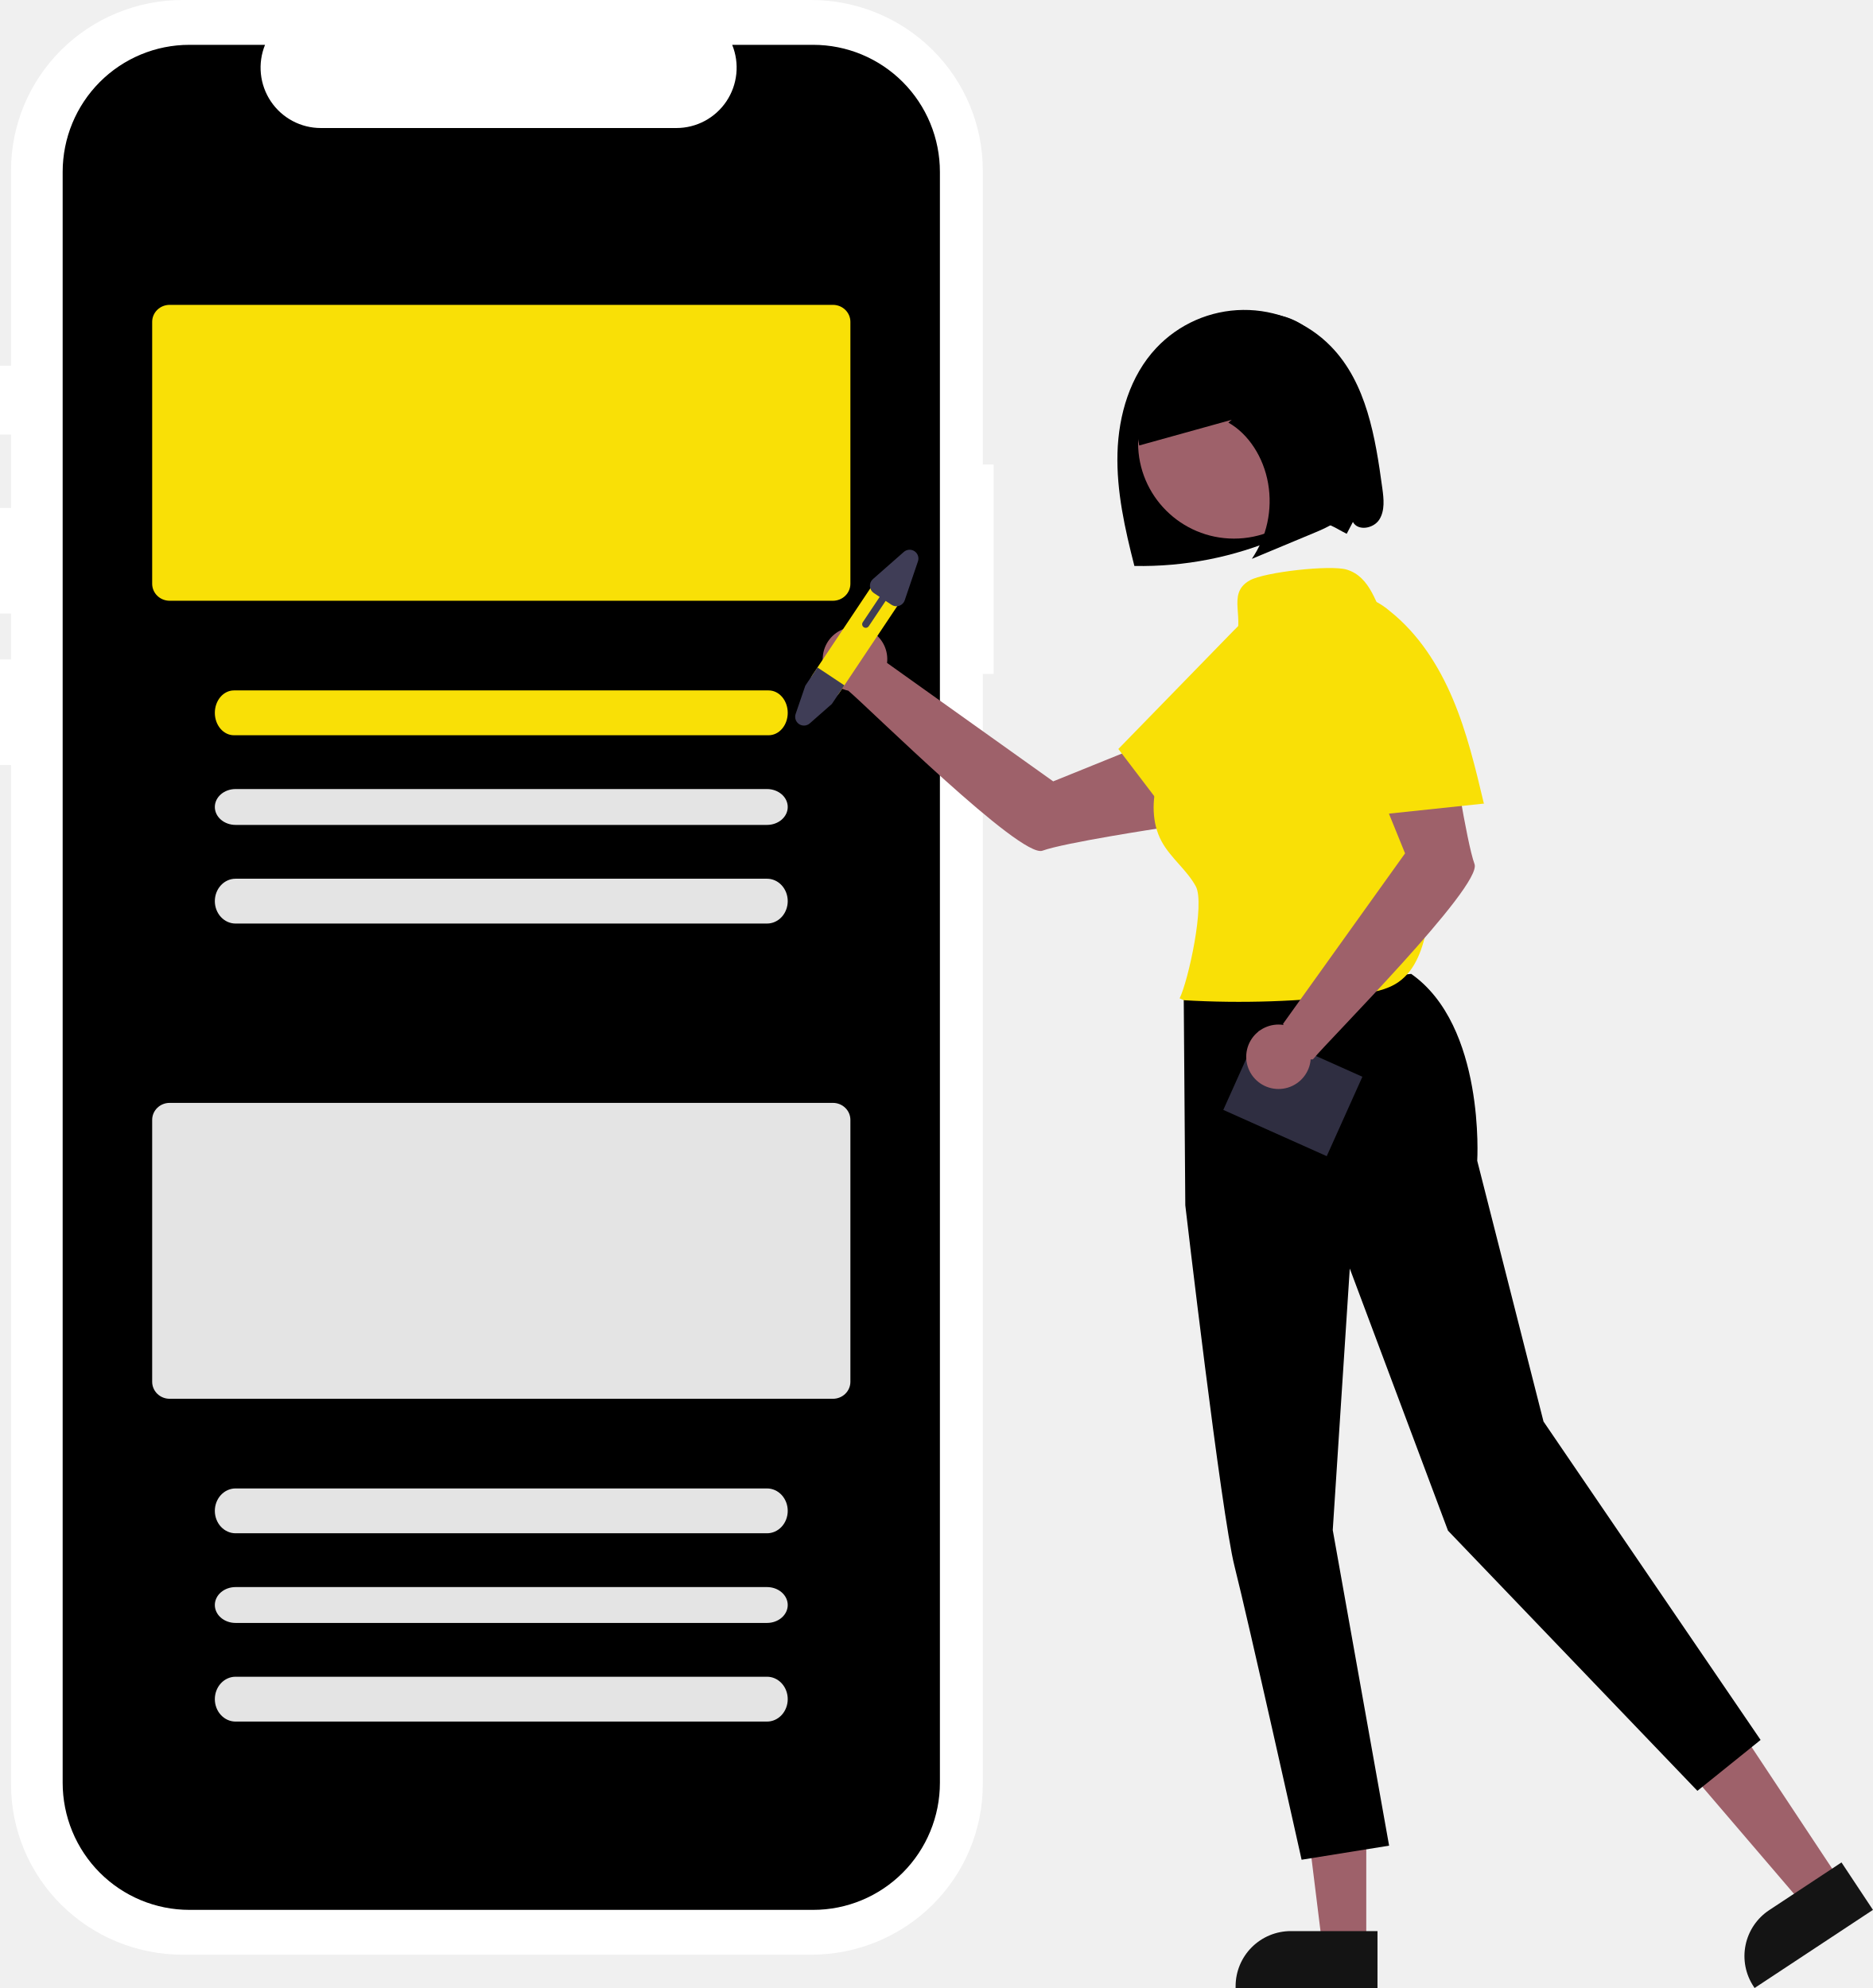
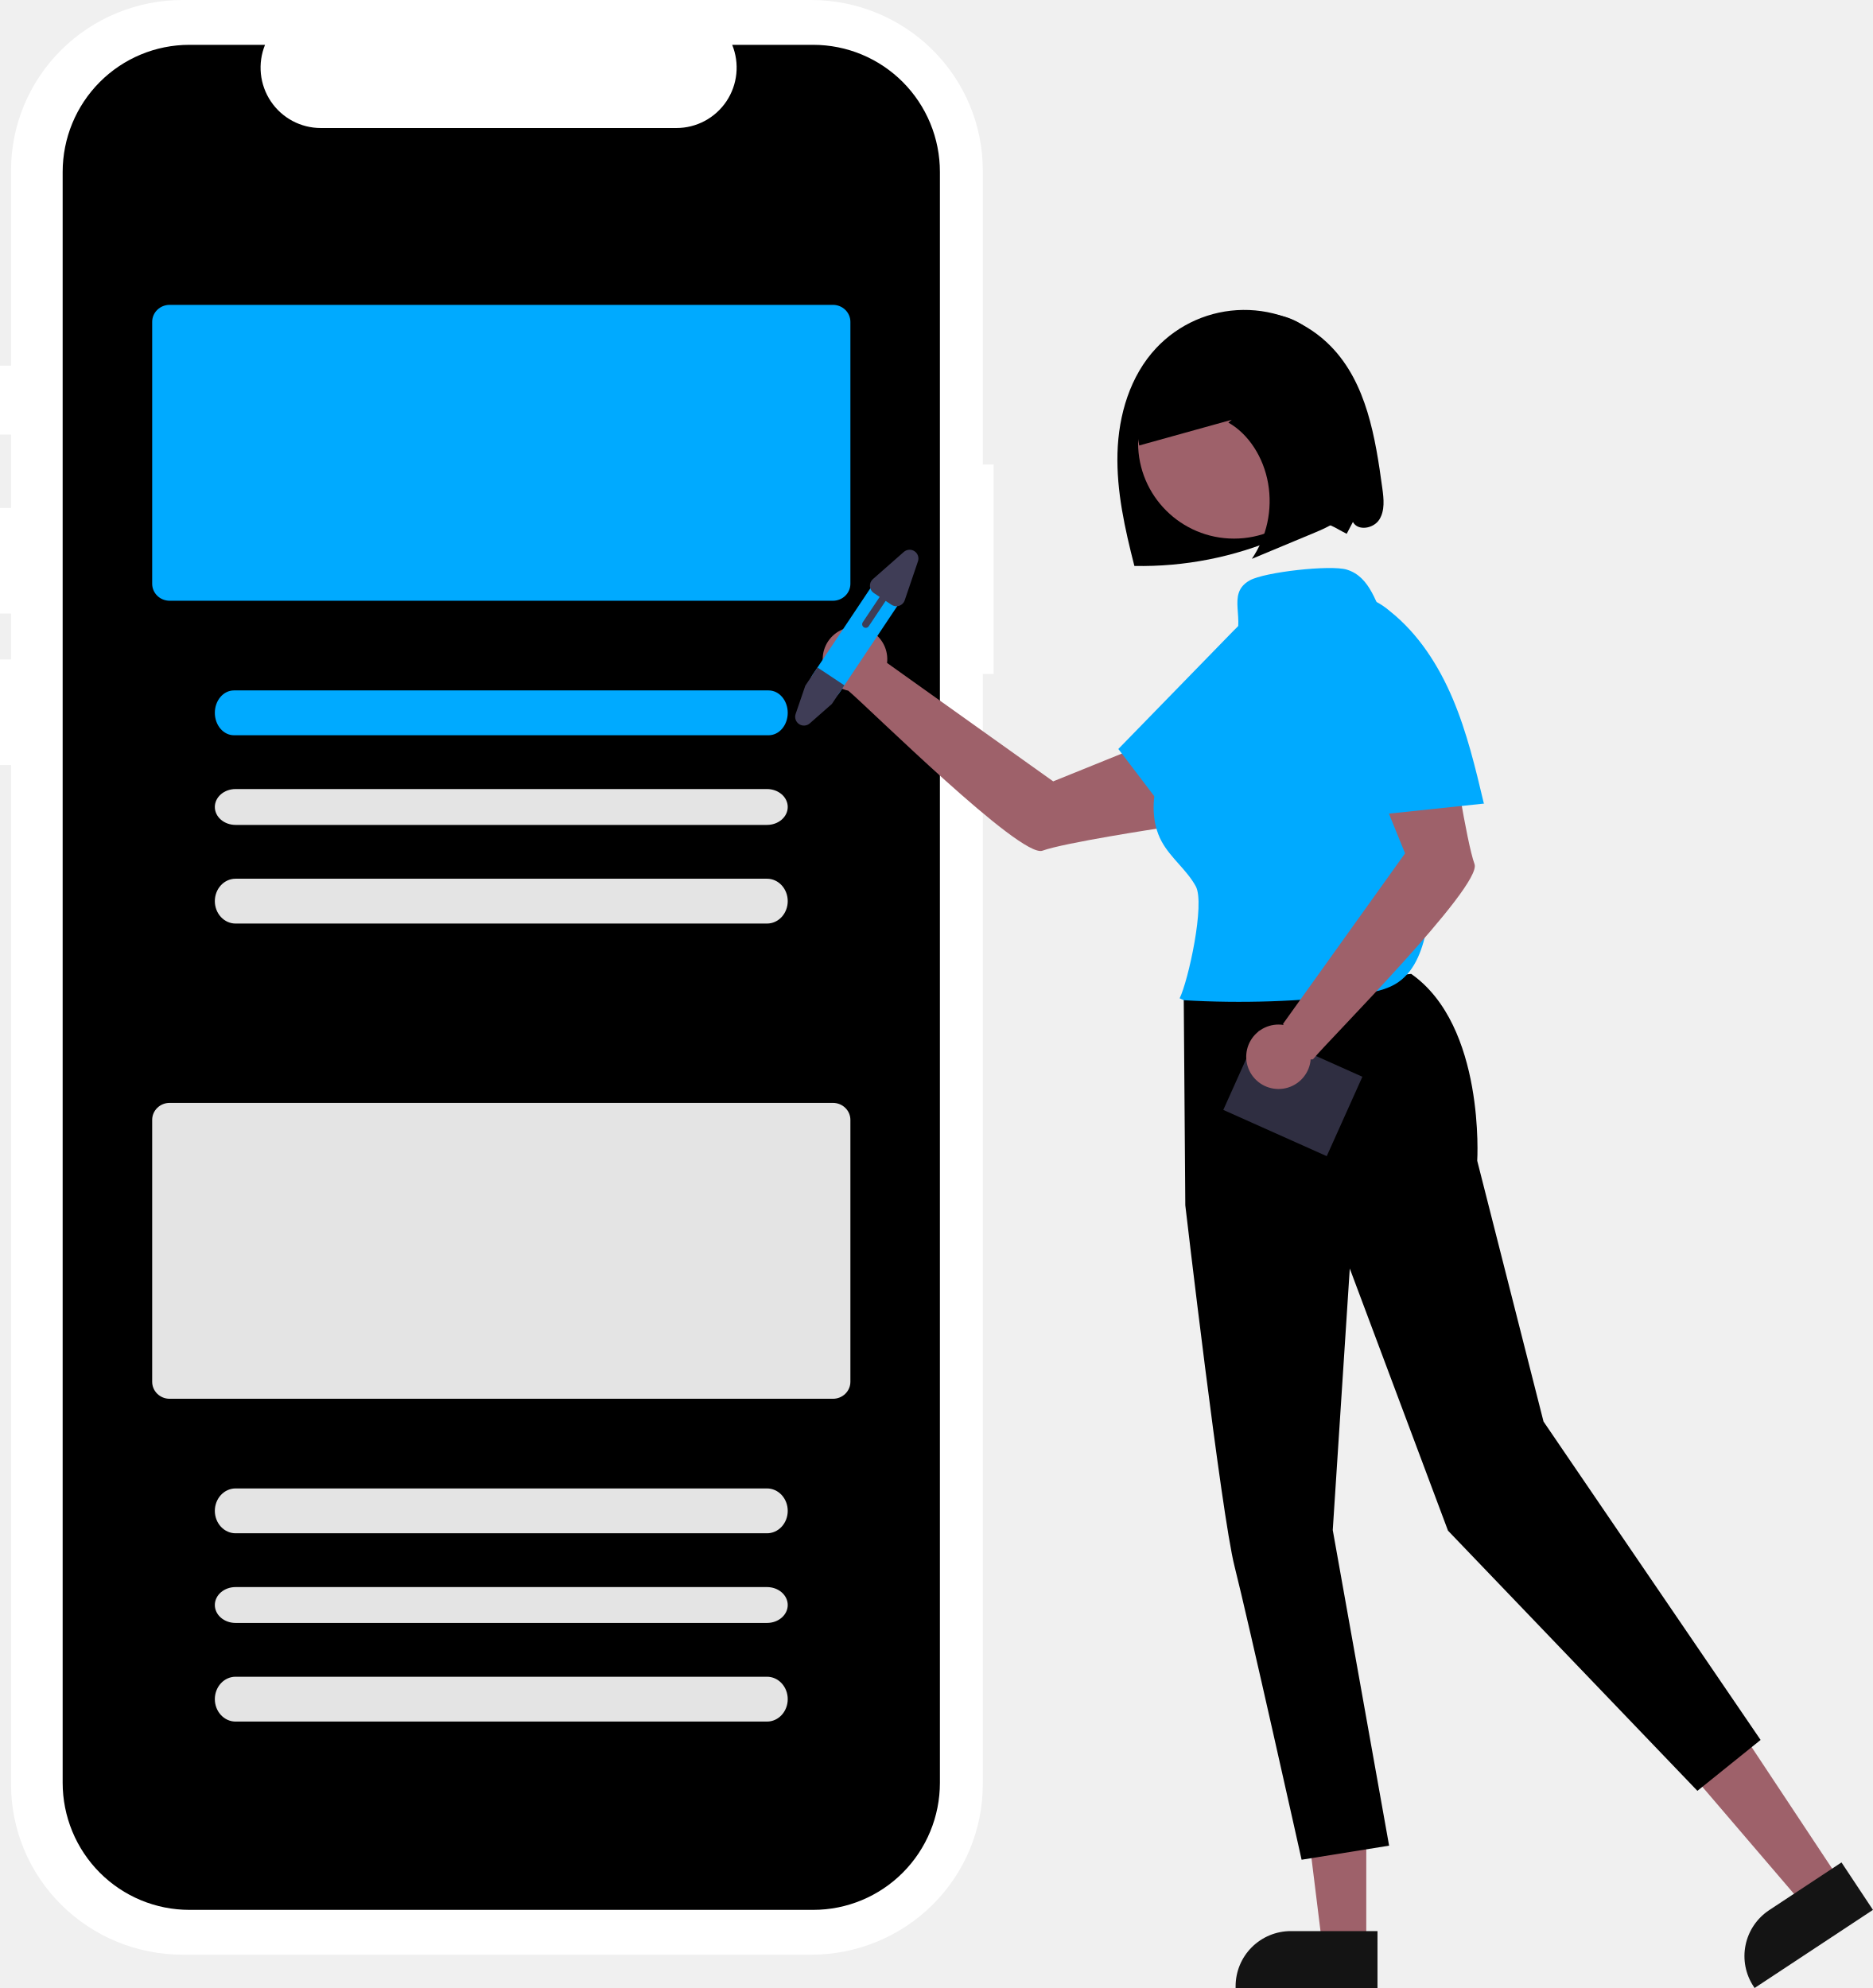
<svg xmlns="http://www.w3.org/2000/svg" width="487" height="517" viewBox="0 0 487 517" fill="none">
  <path d="M255.544 120.801V44.285C255.544 32.54 250.841 21.276 242.47 12.971C234.099 4.666 222.745 8.10997e-05 210.907 8.77735e-10H47.509C41.647 -3.66124e-05 35.842 1.145 30.427 3.371C25.011 5.596 20.09 8.858 15.945 12.971C11.8 17.083 8.512 21.965 6.269 27.338C4.026 32.711 2.871 38.469 2.871 44.285V95.101H0V113.006H2.871V132.105H0V159.56H2.871V171.497H0V198.951H2.871V464.055C2.871 469.871 4.026 475.63 6.269 481.003C8.512 486.376 11.8 491.258 15.945 495.37C20.09 499.482 25.011 502.744 30.426 504.97C35.842 507.195 41.646 508.341 47.508 508.341H210.906C216.768 508.341 222.573 507.195 227.988 504.97C233.404 502.744 238.325 499.482 242.47 495.37C246.615 491.258 249.903 486.376 252.146 481.003C254.389 475.63 255.544 469.871 255.544 464.056V175.266H258.359V120.801H255.544Z" fill="white" />
  <path d="M211.457 11.659H190.382C191.351 14.043 191.721 16.63 191.459 19.192C191.198 21.754 190.312 24.212 188.881 26.349C187.449 28.486 185.516 30.237 183.251 31.448C180.987 32.659 178.46 33.293 175.894 33.293H83.402C80.836 33.293 78.309 32.659 76.044 31.448C73.78 30.237 71.847 28.486 70.415 26.349C68.984 24.212 68.098 21.754 67.836 19.192C67.575 16.63 67.945 14.043 68.914 11.659H49.23C40.495 11.659 32.117 15.141 25.94 21.34C19.763 27.538 16.293 35.946 16.293 44.712V463.628C16.293 467.969 17.145 472.267 18.8 476.277C20.455 480.287 22.881 483.931 25.94 487C28.998 490.07 32.63 492.504 36.626 494.165C40.622 495.826 44.905 496.681 49.23 496.681H211.457C220.192 496.681 228.57 493.199 234.747 487C240.924 480.802 244.394 472.395 244.394 463.628V44.712C244.394 40.371 243.542 36.073 241.887 32.063C240.231 28.053 237.805 24.409 234.747 21.34C231.688 18.271 228.057 15.836 224.061 14.175C220.065 12.514 215.782 11.659 211.457 11.659Z" fill="black" />
-   <path d="M216.584 156.232H44.102C42.9 156.231 41.748 155.766 40.898 154.938C40.048 154.111 39.57 152.989 39.568 151.819V83.695C39.57 82.525 40.048 81.403 40.898 80.576C41.748 79.748 42.9 79.283 44.102 79.282H216.584C217.786 79.283 218.939 79.748 219.789 80.576C220.639 81.403 221.117 82.525 221.118 83.695V151.819C221.117 152.989 220.639 154.111 219.789 154.938C218.939 155.766 217.786 156.231 216.584 156.232Z" fill="#F9E006" />
-   <path d="M199.86 191.209H60.827C59.51 191.209 58.247 190.595 57.316 189.502C56.385 188.409 55.861 186.926 55.861 185.38C55.861 183.834 56.385 182.351 57.316 181.258C58.247 180.164 59.51 179.55 60.827 179.55H199.86C201.177 179.55 202.44 180.164 203.371 181.258C204.302 182.351 204.825 183.834 204.825 185.38C204.825 186.926 204.302 188.409 203.371 189.502C202.44 190.595 201.177 191.209 199.86 191.209Z" fill="#F9E006" />
+   <path d="M216.584 156.232H44.102C42.9 156.231 41.748 155.766 40.898 154.938C40.048 154.111 39.57 152.989 39.568 151.819V83.695C39.57 82.525 40.048 81.403 40.898 80.576C41.748 79.748 42.9 79.283 44.102 79.282H216.584C217.786 79.283 218.939 79.748 219.789 80.576C220.639 81.403 221.117 82.525 221.118 83.695V151.819C221.117 152.989 220.639 154.111 219.789 154.938C218.939 155.766 217.786 156.231 216.584 156.232Z" fill="#00aaff" />
+   <path d="M199.86 191.209H60.827C59.51 191.209 58.247 190.595 57.316 189.502C56.385 188.409 55.861 186.926 55.861 185.38C55.861 183.834 56.385 182.351 57.316 181.258C58.247 180.164 59.51 179.55 60.827 179.55H199.86C201.177 179.55 202.44 180.164 203.371 181.258C204.302 182.351 204.825 183.834 204.825 185.38C204.825 186.926 204.302 188.409 203.371 189.502C202.44 190.595 201.177 191.209 199.86 191.209Z" fill="#00aaff" />
  <path d="M199.441 214.528H61.246C59.818 214.528 58.448 214.036 57.438 213.162C56.429 212.287 55.861 211.101 55.861 209.864C55.861 208.627 56.429 207.441 57.438 206.566C58.448 205.692 59.818 205.2 61.246 205.2H199.441C200.869 205.2 202.238 205.692 203.248 206.566C204.258 207.441 204.825 208.627 204.825 209.864C204.825 211.101 204.258 212.287 203.248 213.162C202.238 214.036 200.869 214.528 199.441 214.528Z" fill="#E4E4E4" />
  <path d="M199.441 240.179H61.246C59.818 240.179 58.448 239.565 57.438 238.472C56.429 237.378 55.861 235.895 55.861 234.349C55.861 232.803 56.429 231.32 57.438 230.227C58.448 229.134 59.818 228.52 61.246 228.52H199.441C200.869 228.52 202.238 229.134 203.248 230.227C204.258 231.32 204.825 232.803 204.825 234.349C204.825 235.895 204.258 237.378 203.248 238.472C202.238 239.565 200.869 240.179 199.441 240.179Z" fill="#E4E4E4" />
  <path d="M216.584 363.767H44.102C42.9 363.765 41.748 363.3 40.898 362.473C40.048 361.645 39.57 360.524 39.568 359.354V291.229C39.57 290.059 40.048 288.937 40.898 288.11C41.748 287.283 42.9 286.817 44.102 286.816H216.584C217.786 286.817 218.939 287.283 219.789 288.11C220.639 288.937 221.117 290.059 221.118 291.229V359.354C221.117 360.524 220.639 361.645 219.789 362.473C218.939 363.3 217.786 363.765 216.584 363.767Z" fill="#E4E4E4" />
  <path d="M199.441 398.744H61.246C59.818 398.744 58.448 398.129 57.438 397.036C56.429 395.943 55.861 394.46 55.861 392.914C55.861 391.368 56.429 389.885 57.438 388.792C58.448 387.699 59.818 387.084 61.246 387.084H199.441C200.869 387.084 202.238 387.699 203.248 388.792C204.258 389.885 204.825 391.368 204.825 392.914C204.825 394.46 204.258 395.943 203.248 397.036C202.238 398.129 200.869 398.744 199.441 398.744Z" fill="#E4E4E4" />
  <path d="M199.441 422.062H61.246C59.818 422.062 58.448 421.571 57.438 420.696C56.429 419.822 55.861 418.635 55.861 417.399C55.861 416.162 56.429 414.975 57.438 414.101C58.448 413.226 59.818 412.735 61.246 412.735H199.441C200.869 412.735 202.238 413.226 203.248 414.101C204.258 414.975 204.825 416.162 204.825 417.399C204.825 418.635 204.258 419.822 203.248 420.696C202.238 421.571 200.869 422.062 199.441 422.062Z" fill="#E4E4E4" />
  <path d="M199.441 447.712H61.246C59.818 447.712 58.448 447.098 57.438 446.004C56.429 444.911 55.861 443.428 55.861 441.882C55.861 440.336 56.429 438.853 57.438 437.76C58.448 436.667 59.818 436.053 61.246 436.053H199.441C200.869 436.053 202.238 436.667 203.248 437.76C204.258 438.853 204.825 440.336 204.825 441.882C204.825 443.428 204.258 444.911 203.248 446.004C202.238 447.098 200.869 447.712 199.441 447.712Z" fill="#E4E4E4" />
  <path d="M359.431 126.993C357.626 113.774 355.361 99.582 346.021 90.04C343.058 87.013 339.511 84.615 335.594 82.993C331.677 81.371 327.471 80.557 323.231 80.601C318.991 80.644 314.803 81.545 310.921 83.248C307.038 84.951 303.541 87.421 300.641 90.509C293.842 97.749 290.84 107.915 290.565 117.835C290.29 127.754 292.504 137.564 294.959 147.18C307.952 147.439 320.849 144.905 332.775 139.75C335.698 138.326 338.73 137.138 341.842 136.197C344.993 135.396 347.239 137.41 350.169 138.815L351.778 135.74C353.095 138.186 357.173 137.461 358.652 135.109C360.131 132.757 359.807 129.744 359.431 126.993Z" fill="black" />
  <path d="M478.448 489.059L468.904 495.359L440.02 461.613L454.104 452.315L478.448 489.059Z" fill="#9E616A" />
  <path d="M487 496.687L456.228 517L455.971 516.611C453.87 513.441 453.118 509.567 453.878 505.842C454.639 502.117 456.85 498.847 460.027 496.75L460.027 496.749L478.822 484.343L487 496.687Z" fill="#141414" />
  <path d="M355.255 505.928H343.814L338.371 461.877L355.257 461.878L355.255 505.928Z" fill="#9E616A" />
  <path d="M358.173 517L321.281 516.999V516.533C321.282 512.731 322.794 509.086 325.487 506.398C328.18 503.71 331.832 502.2 335.641 502.2H335.641L358.174 502.201L358.173 517Z" fill="#141414" />
  <path d="M273.851 203.203L230.652 172.4C230.842 170.787 230.559 169.153 229.836 167.697C229.113 166.241 227.981 165.027 226.58 164.201C225.178 163.376 223.566 162.974 221.939 163.047C220.313 163.119 218.743 163.661 217.42 164.608C216.098 165.555 215.079 166.865 214.488 168.379C213.898 169.893 213.761 171.546 214.094 173.136C214.427 174.726 215.216 176.186 216.365 177.337C217.514 178.488 218.974 179.28 220.566 179.618C225.966 184.144 265.406 223.297 271.053 221.232C276.785 219.136 301.844 215.341 301.844 215.341L302.542 191.591L273.851 203.203Z" fill="#9E616A" />
  <path d="M307.792 259.247L308.2 313.443C308.2 313.443 317.548 393.743 320.996 407.309C324.444 420.874 338.44 483.645 338.44 483.645L361.192 479.982L346.54 397.914L350.968 329.895L376.506 398.064L441.353 465.725L457.787 452.488L401.344 369.691L384.104 301.864C384.104 301.864 386.249 266.781 366.932 253.271L307.792 259.247Z" fill="black" />
  <path d="M320.861 140.071C334.633 140.071 345.798 128.927 345.798 115.179C345.798 101.432 334.633 90.287 320.861 90.287C307.089 90.287 295.924 101.432 295.924 115.179C295.924 128.927 307.089 140.071 320.861 140.071Z" fill="#9E616A" />
  <path d="M327.35 267.991L318.081 288.642L344.976 300.67L354.245 280.019L327.35 267.991Z" fill="#2F2E41" />
-   <path d="M360.801 163.073C357.862 157.235 356.434 150.023 350.169 148.13C345.939 146.852 328.828 148.767 324.972 150.925C318.558 154.513 324.37 161.238 320.586 167.531C316.473 174.372 312.36 181.213 308.247 188.054C305.419 192.757 302.562 197.527 301.033 202.795C299.504 208.064 299.43 213.977 302.035 218.806C304.366 223.129 308.589 226.195 310.933 230.511C313.371 234.999 308.995 255.04 306.726 259.616L307.815 260.118C322.901 261.001 338.036 260.493 353.029 258.599C356.75 258.129 360.614 257.514 363.68 255.358C368.197 252.182 369.982 246.42 371.098 241.018C376.469 214.617 372.844 187.182 360.801 163.073Z" fill="#F9E006" />
-   <path d="M309.766 219.611C316.522 212.984 323.313 206.316 328.874 198.662C334.436 191.008 338.761 182.247 339.968 172.869C340.485 169.877 340.28 166.805 339.37 163.908C338.333 161.067 336.039 158.547 333.081 157.899C328.347 156.861 324.044 160.632 320.667 164.101C310.707 174.328 300.748 184.555 290.789 194.782C297.133 203.118 303.477 211.453 309.821 219.788L309.766 219.611Z" fill="#F9E006" />
+   <path d="M360.801 163.073C357.862 157.235 356.434 150.023 350.169 148.13C345.939 146.852 328.828 148.767 324.972 150.925C318.558 154.513 324.37 161.238 320.586 167.531C316.473 174.372 312.36 181.213 308.247 188.054C305.419 192.757 302.562 197.527 301.033 202.795C299.504 208.064 299.43 213.977 302.035 218.806C304.366 223.129 308.589 226.195 310.933 230.511C313.371 234.999 308.995 255.04 306.726 259.616L307.815 260.118C322.901 261.001 338.036 260.493 353.029 258.599C356.75 258.129 360.614 257.514 363.68 255.358C368.197 252.182 369.982 246.42 371.098 241.018C376.469 214.617 372.844 187.182 360.801 163.073Z" fill="#00aaff" />
+   <path d="M309.766 219.611C316.522 212.984 323.313 206.316 328.874 198.662C334.436 191.008 338.761 182.247 339.968 172.869C340.485 169.877 340.28 166.805 339.37 163.908C338.333 161.067 336.039 158.547 333.081 157.899C328.347 156.861 324.044 160.632 320.667 164.101C310.707 174.328 300.748 184.555 290.789 194.782C297.133 203.118 303.477 211.453 309.821 219.788L309.766 219.611Z" fill="#00aaff" />
  <path d="M383.403 224.716C381.304 218.995 377.502 193.981 377.502 193.981L353.709 193.285L365.341 221.923L333.598 266.28C333.598 266.28 333.657 266.378 333.764 266.552C332.095 266.284 330.384 266.526 328.855 267.245C327.326 267.965 326.05 269.128 325.195 270.583C324.339 272.038 323.943 273.717 324.059 275.4C324.175 277.083 324.797 278.693 325.844 280.017C326.891 281.341 328.315 282.319 329.928 282.823C331.541 283.327 333.269 283.333 334.886 282.84C336.502 282.347 337.932 281.379 338.988 280.061C340.045 278.744 340.678 277.139 340.805 275.457C340.922 275.524 341.059 275.548 341.191 275.525C341.324 275.502 341.445 275.434 341.533 275.332C345.065 270.908 385.503 230.437 383.403 224.716Z" fill="#9E616A" />
-   <path d="M385.822 208.918C383.638 199.718 381.438 190.467 377.756 181.755C374.074 173.044 368.803 164.815 361.39 158.929C359.092 156.939 356.353 155.524 353.398 154.802C350.427 154.217 347.079 154.872 344.992 157.062C341.653 160.568 342.658 166.195 343.882 170.875C347.494 184.675 351.105 198.474 354.716 212.274C365.145 211.17 375.573 210.067 386.002 208.964L385.822 208.918Z" fill="#F9E006" />
+   <path d="M385.822 208.918C383.638 199.718 381.438 190.467 377.756 181.755C374.074 173.044 368.803 164.815 361.39 158.929C359.092 156.939 356.353 155.524 353.398 154.802C350.427 154.217 347.079 154.872 344.992 157.062C341.653 160.568 342.658 166.195 343.882 170.875C347.494 184.675 351.105 198.474 354.716 212.274C365.145 211.17 375.573 210.067 386.002 208.964L385.822 208.918Z" fill="#00aaff" />
  <path d="M352.035 117.116C351.256 111.094 350.441 105.022 348.61 99.352C346.778 93.682 343.826 88.371 339.59 85.159C332.885 80.074 324.203 81.055 316.685 83.98C310.871 86.242 305.195 89.681 301.095 95.209C296.995 100.736 294.692 108.624 296.217 115.852C304.237 113.624 312.257 111.396 320.276 109.168L319.398 109.898C324.602 112.825 328.555 118.881 329.736 125.739C330.923 132.572 329.405 139.599 325.502 145.337C330.971 143.055 336.441 140.774 341.91 138.493C345.286 137.085 348.899 135.462 350.901 131.851C353.222 127.663 352.683 122.113 352.035 117.116Z" fill="black" />
-   <path d="M234.298 156.138L218.256 180.171C217.873 180.748 217.352 181.22 216.74 181.546C216.128 181.871 215.445 182.039 214.751 182.035C213.926 182.035 213.119 181.791 212.433 181.335C211.746 180.878 211.21 180.229 210.892 179.469C210.78 179.212 210.696 178.944 210.641 178.67C210.424 177.579 210.649 176.447 211.266 175.522L227.308 151.49C227.614 151.032 228.007 150.638 228.465 150.332C228.923 150.025 229.437 149.812 229.978 149.704C230.519 149.596 231.076 149.595 231.617 149.702C232.158 149.808 232.673 150.02 233.131 150.326C233.59 150.631 233.985 151.023 234.292 151.481C234.599 151.938 234.812 152.451 234.921 152.991C235.029 153.531 235.03 154.086 234.923 154.627C234.816 155.167 234.604 155.68 234.298 156.138Z" fill="#F9E006" />
+   <path d="M234.298 156.138L218.256 180.171C217.873 180.748 217.352 181.22 216.74 181.546C216.128 181.871 215.445 182.039 214.751 182.035C213.926 182.035 213.119 181.791 212.433 181.335C211.746 180.878 211.21 180.229 210.892 179.469C210.78 179.212 210.696 178.944 210.641 178.67C210.424 177.579 210.649 176.447 211.266 175.522L227.308 151.49C227.614 151.032 228.007 150.638 228.465 150.332C228.923 150.025 229.437 149.812 229.978 149.704C230.519 149.596 231.076 149.595 231.617 149.702C232.158 149.808 232.673 150.02 233.131 150.326C233.59 150.631 233.985 151.023 234.292 151.481C234.599 151.938 234.812 152.451 234.921 152.991C235.029 153.531 235.03 154.086 234.923 154.627C234.816 155.167 234.604 155.68 234.298 156.138Z" fill="#00aaff" />
  <path d="M219.549 178.232L216.302 183.068L210.557 188.124C210.179 188.457 209.701 188.656 209.198 188.69C208.695 188.724 208.194 188.591 207.775 188.312C207.355 188.033 207.04 187.623 206.877 187.146C206.715 186.67 206.715 186.153 206.878 185.676L209.393 178.328L212.56 173.584L219.549 178.232Z" fill="#3F3D56" />
  <path d="M235.006 143.535L226.967 150.608C226.703 150.84 226.497 151.129 226.363 151.453C226.23 151.776 226.173 152.127 226.196 152.476C226.22 152.825 226.324 153.165 226.5 153.468C226.675 153.771 226.919 154.029 227.211 154.224L228.732 155.235L224.333 161.825C224.265 161.926 224.218 162.041 224.194 162.161C224.171 162.281 224.171 162.404 224.195 162.524C224.219 162.644 224.267 162.758 224.335 162.86C224.403 162.961 224.491 163.049 224.593 163.116C224.695 163.184 224.809 163.231 224.929 163.255C225.049 163.279 225.173 163.279 225.293 163.255C225.413 163.231 225.528 163.183 225.63 163.115C225.731 163.047 225.819 162.96 225.887 162.858L230.285 156.268L231.806 157.28C232.311 157.615 232.928 157.737 233.522 157.619C234.117 157.501 234.64 157.153 234.978 156.651C235.089 156.484 235.178 156.303 235.243 156.113L238.686 145.983C238.848 145.507 238.848 144.99 238.686 144.513C238.523 144.037 238.208 143.627 237.788 143.348C237.368 143.069 236.868 142.936 236.365 142.97C235.862 143.004 235.384 143.203 235.006 143.535L235.006 143.535Z" fill="#3F3D56" />
  <path d="M137.851 18.654H113.525C113.047 18.654 112.588 18.531 112.25 18.312C111.913 18.094 111.723 17.797 111.723 17.488C111.723 17.179 111.913 16.882 112.25 16.664C112.588 16.445 113.047 16.322 113.525 16.322H137.851C138.329 16.322 138.788 16.445 139.126 16.664C139.464 16.882 139.653 17.179 139.653 17.488C139.653 17.797 139.464 18.094 139.126 18.312C138.788 18.531 138.329 18.654 137.851 18.654Z" fill="white" />
  <path d="M148.964 18.654C150.25 18.654 151.292 18.132 151.292 17.488C151.292 16.844 150.25 16.322 148.964 16.322C147.679 16.322 146.637 16.844 146.637 17.488C146.637 18.132 147.679 18.654 148.964 18.654Z" fill="white" />
</svg>
